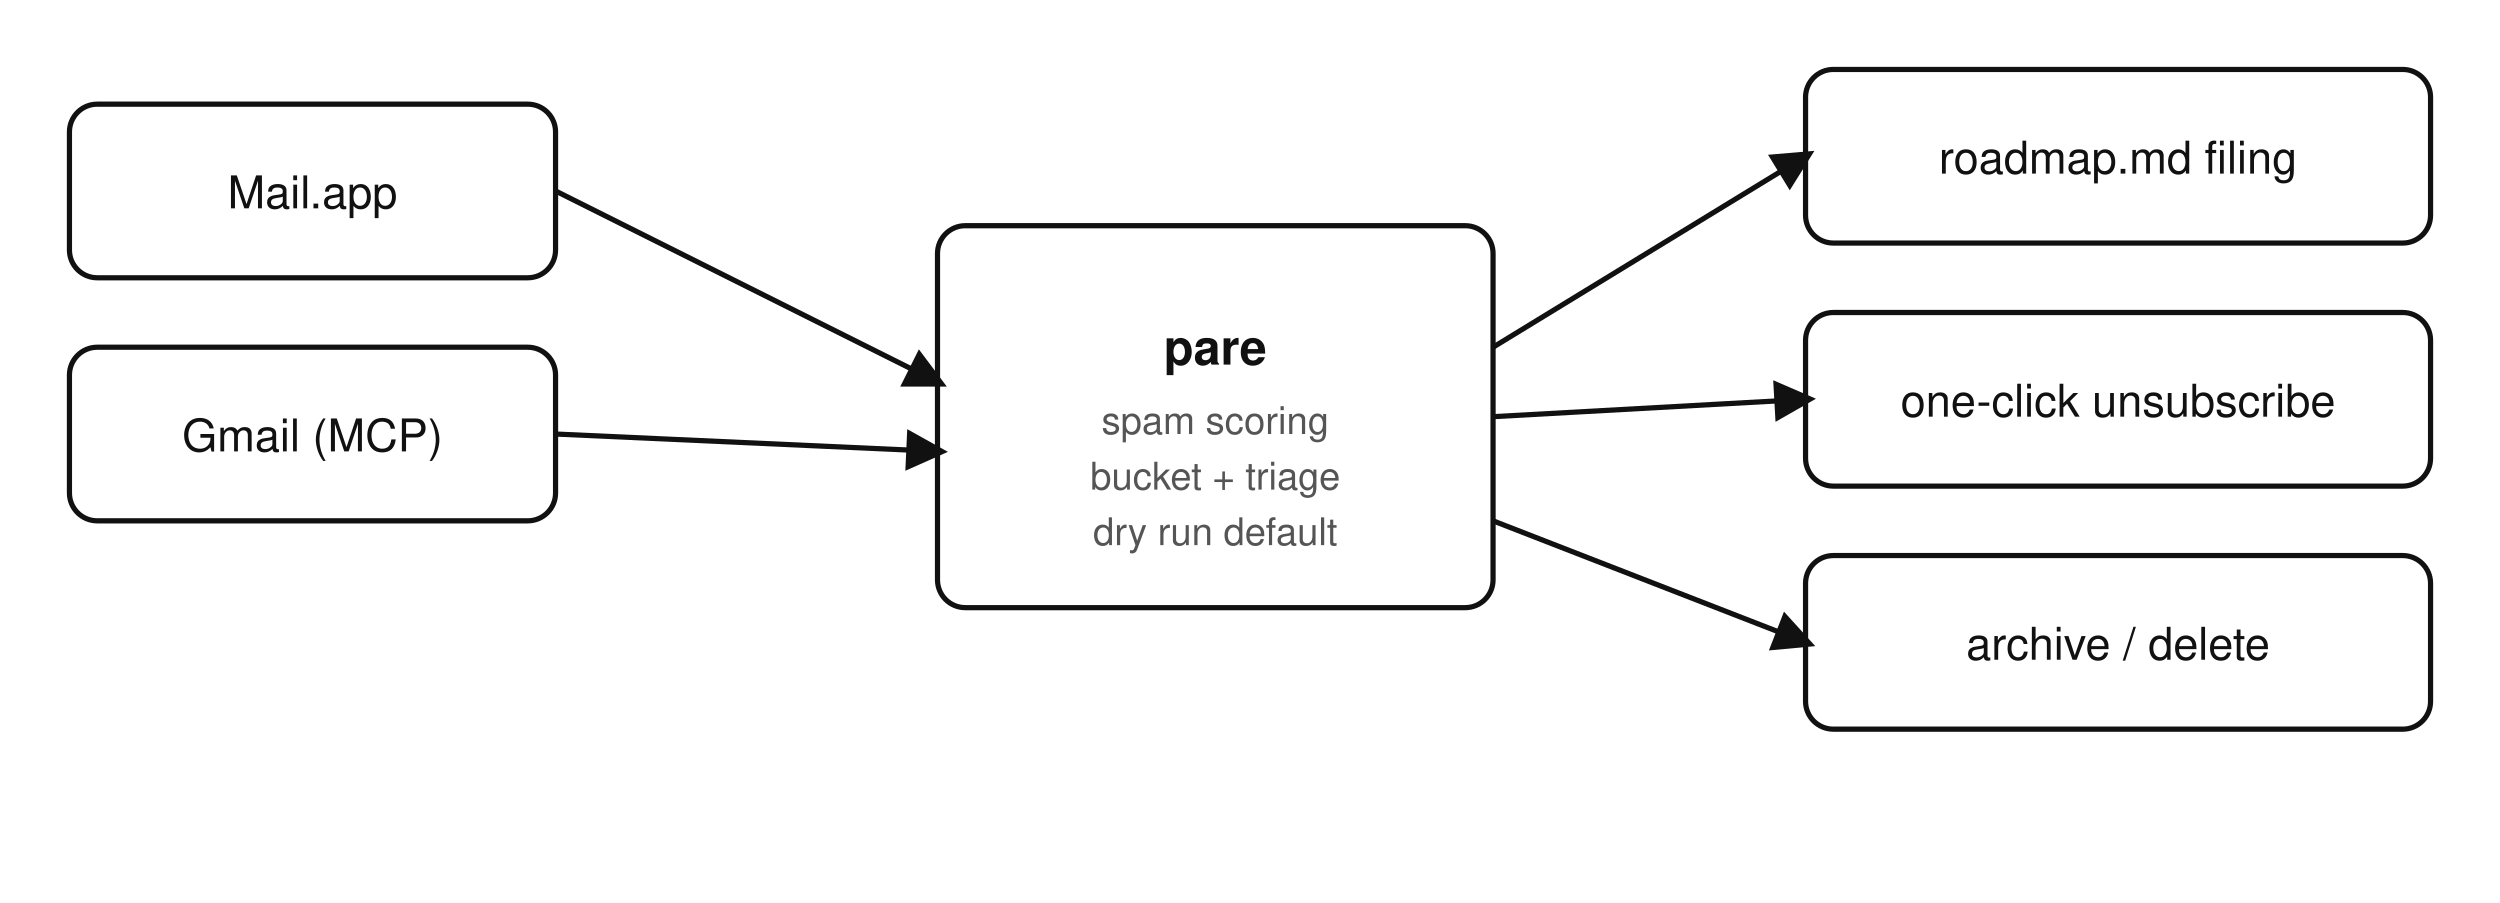
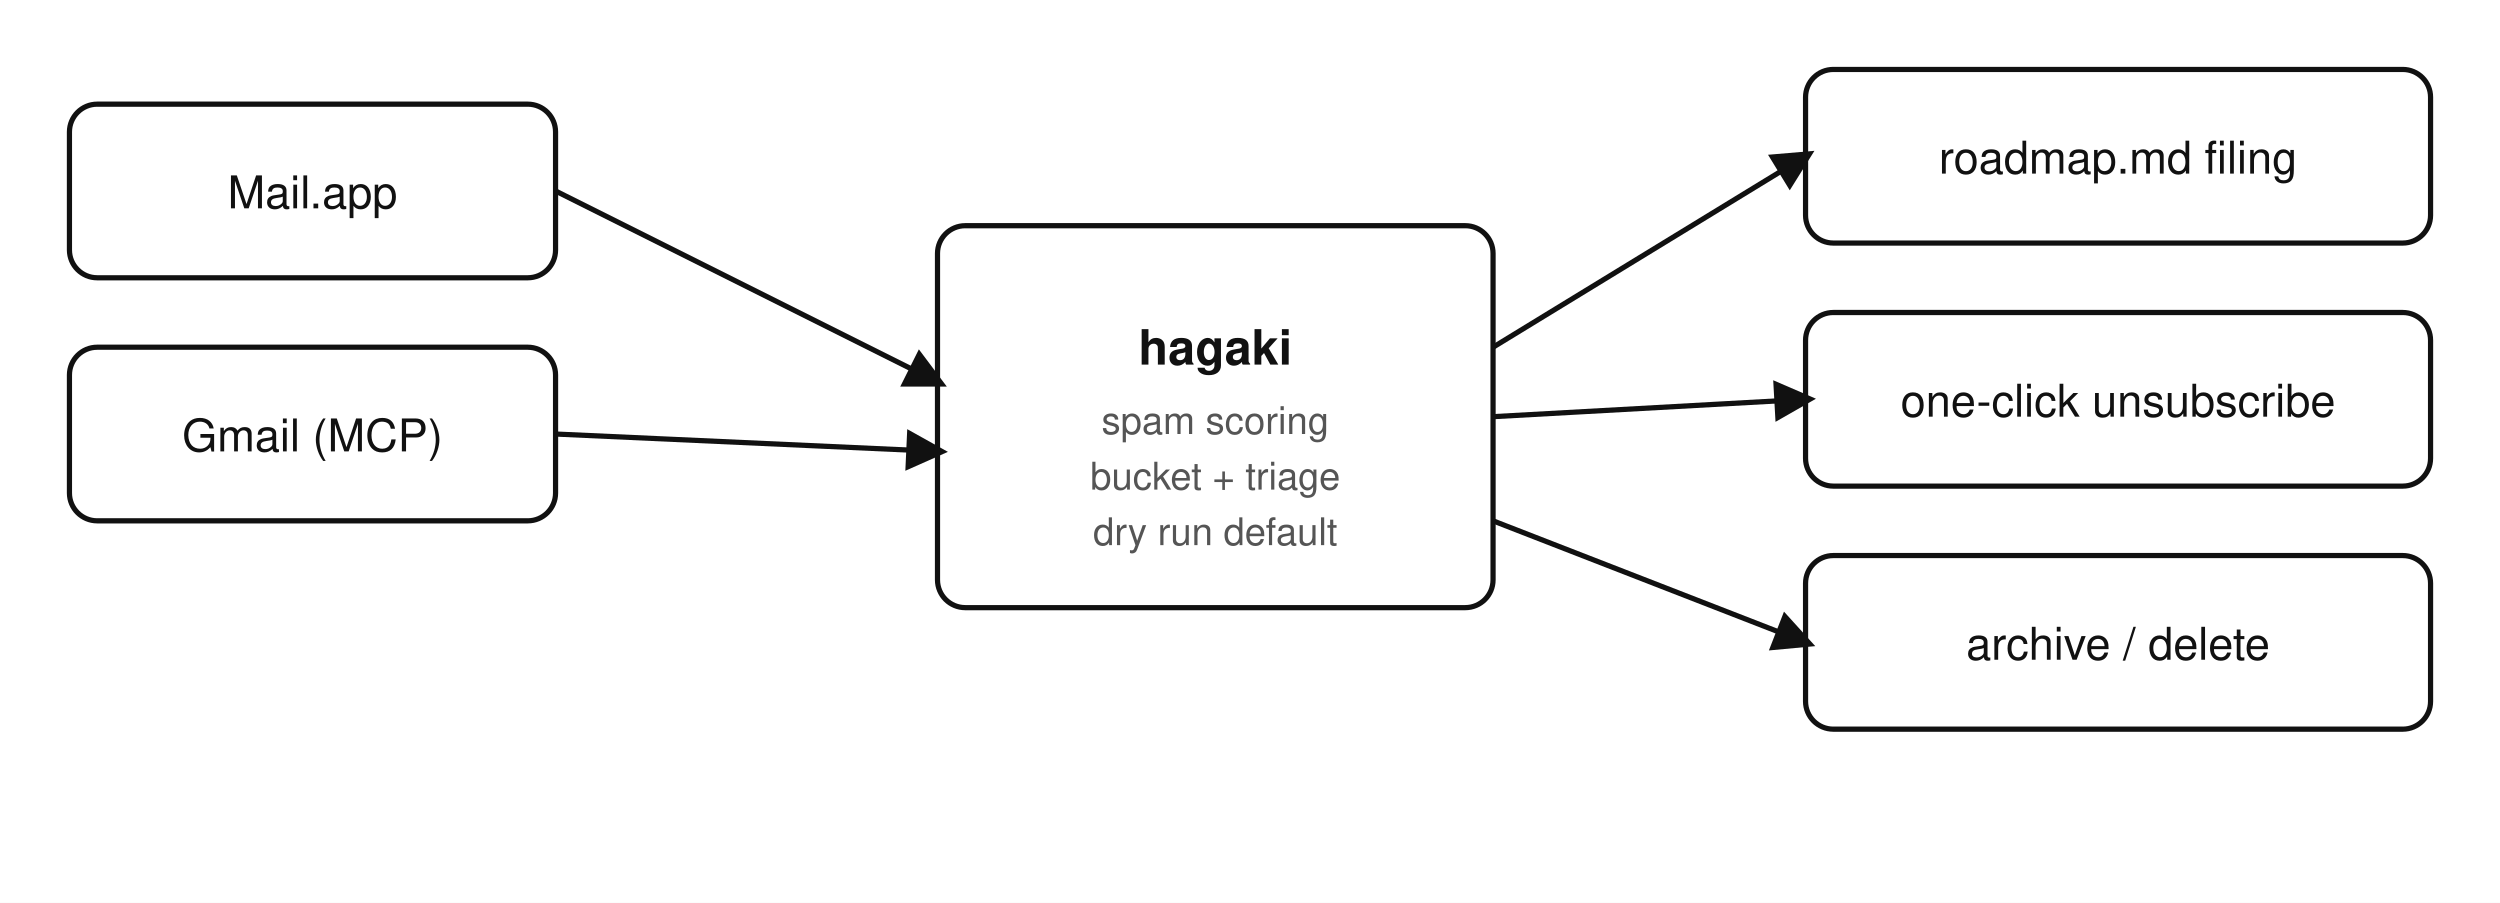
<svg xmlns="http://www.w3.org/2000/svg" viewBox="0 0 720 260" width="720" height="260" font-family="-apple-system, Helvetica, Arial, sans-serif">
  <rect width="720" height="260" fill="#ffffff" />
  <rect x="20" y="30" width="140" height="50" rx="8" fill="#ffffff" stroke="#111" stroke-width="1.5" />
  <text x="90" y="60" font-size="13" text-anchor="middle" fill="#111">Mail.app</text>
  <rect x="20" y="100" width="140" height="50" rx="8" fill="#ffffff" stroke="#111" stroke-width="1.5" />
  <text x="90" y="130" font-size="13" text-anchor="middle" fill="#111">Gmail (MCP)</text>
  <rect x="270" y="65" width="160" height="110" rx="8" fill="#ffffff" stroke="#111" stroke-width="1.5" />
-   <text x="350" y="105" font-size="14" text-anchor="middle" fill="#111" font-weight="600">pare</text>
+   <text x="350" y="105" font-size="14" text-anchor="middle" fill="#111" font-weight="600">hagaki</text>
  <text x="350" y="125" font-size="11" text-anchor="middle" fill="#555">spam scoring</text>
  <text x="350" y="141" font-size="11" text-anchor="middle" fill="#555">bucket + triage</text>
  <text x="350" y="157" font-size="11" text-anchor="middle" fill="#555">dry run default</text>
  <rect x="520" y="20" width="180" height="50" rx="8" fill="#ffffff" stroke="#111" stroke-width="1.5" />
  <text x="610" y="50" font-size="13" text-anchor="middle" fill="#111">roadmap.md filing</text>
  <rect x="520" y="90" width="180" height="50" rx="8" fill="#ffffff" stroke="#111" stroke-width="1.5" />
  <text x="610" y="120" font-size="13" text-anchor="middle" fill="#111">one-click unsubscribe</text>
  <rect x="520" y="160" width="180" height="50" rx="8" fill="#ffffff" stroke="#111" stroke-width="1.5" />
  <text x="610" y="190" font-size="13" text-anchor="middle" fill="#111">archive / delete</text>
  <defs>
    <marker id="arrow" markerWidth="8" markerHeight="8" refX="6" refY="4" orient="auto">
      <path d="M0,0 L8,4 L0,8 Z" fill="#111" />
    </marker>
  </defs>
  <line x1="160" y1="55" x2="270" y2="110" stroke="#111" stroke-width="1.5" marker-end="url(#arrow)" />
  <line x1="160" y1="125" x2="270" y2="130" stroke="#111" stroke-width="1.5" marker-end="url(#arrow)" />
  <line x1="430" y1="100" x2="520" y2="45" stroke="#111" stroke-width="1.5" marker-end="url(#arrow)" />
  <line x1="430" y1="120" x2="520" y2="115" stroke="#111" stroke-width="1.5" marker-end="url(#arrow)" />
  <line x1="430" y1="150" x2="520" y2="185" stroke="#111" stroke-width="1.5" marker-end="url(#arrow)" />
</svg>
